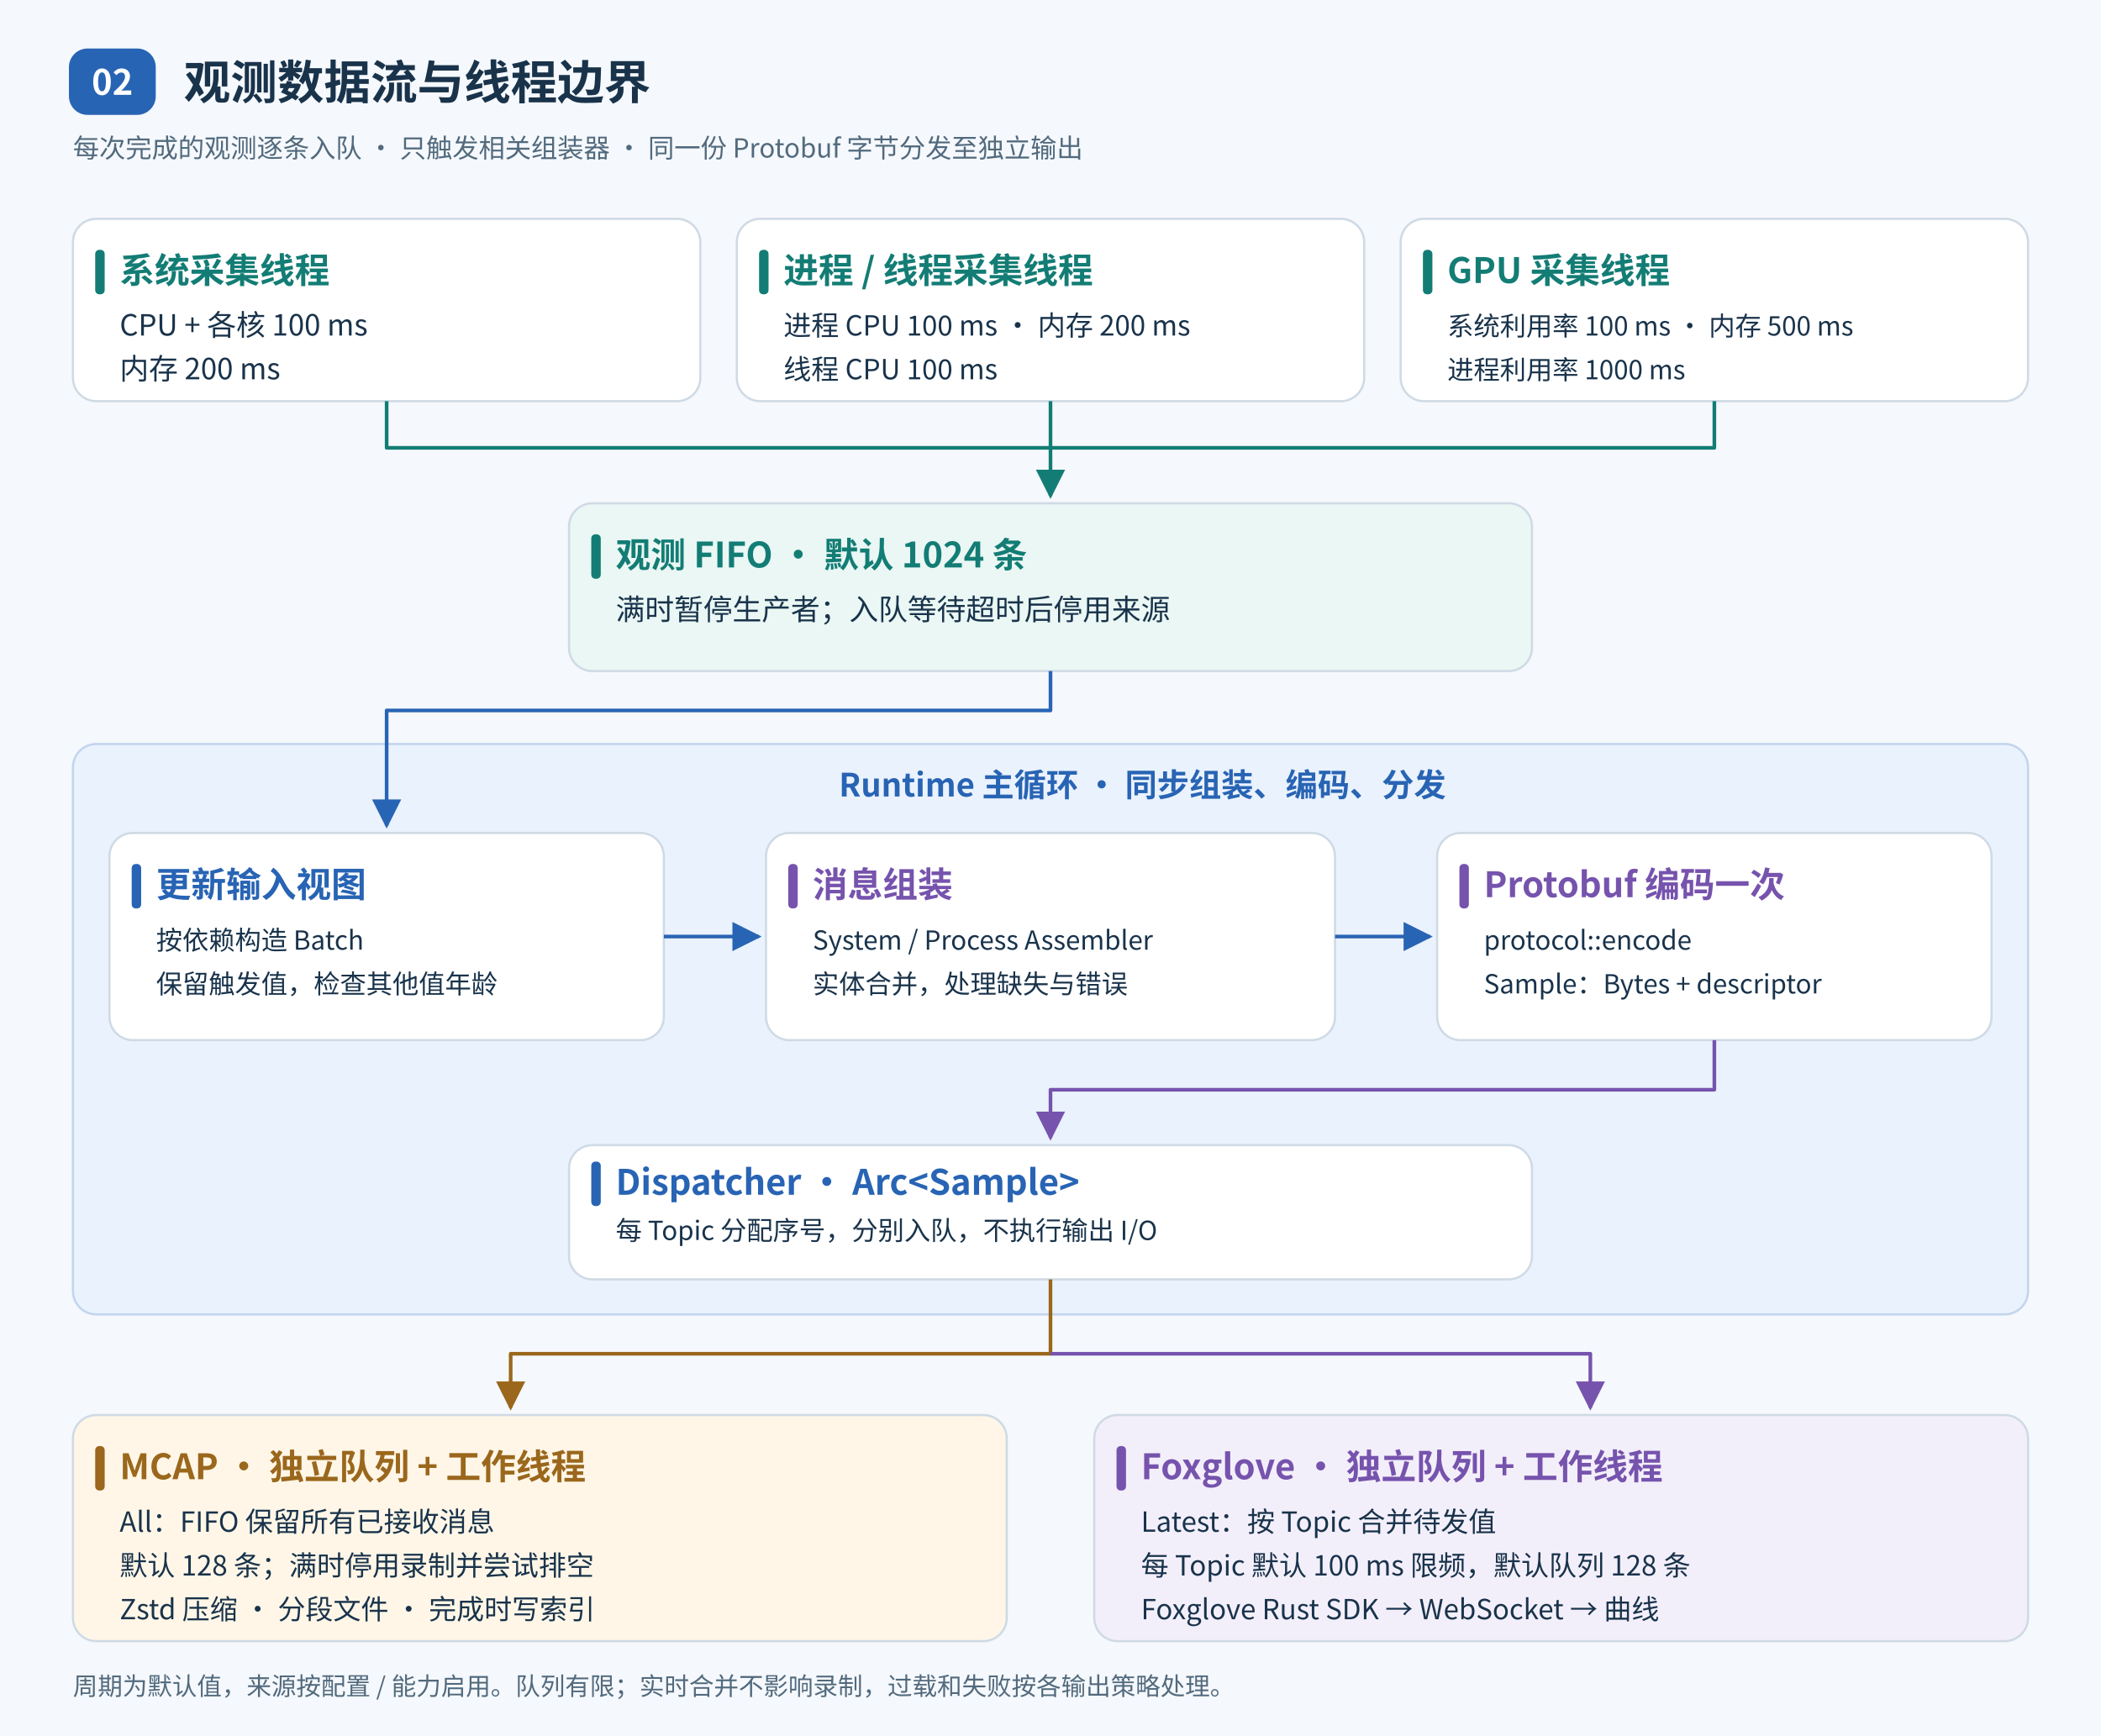
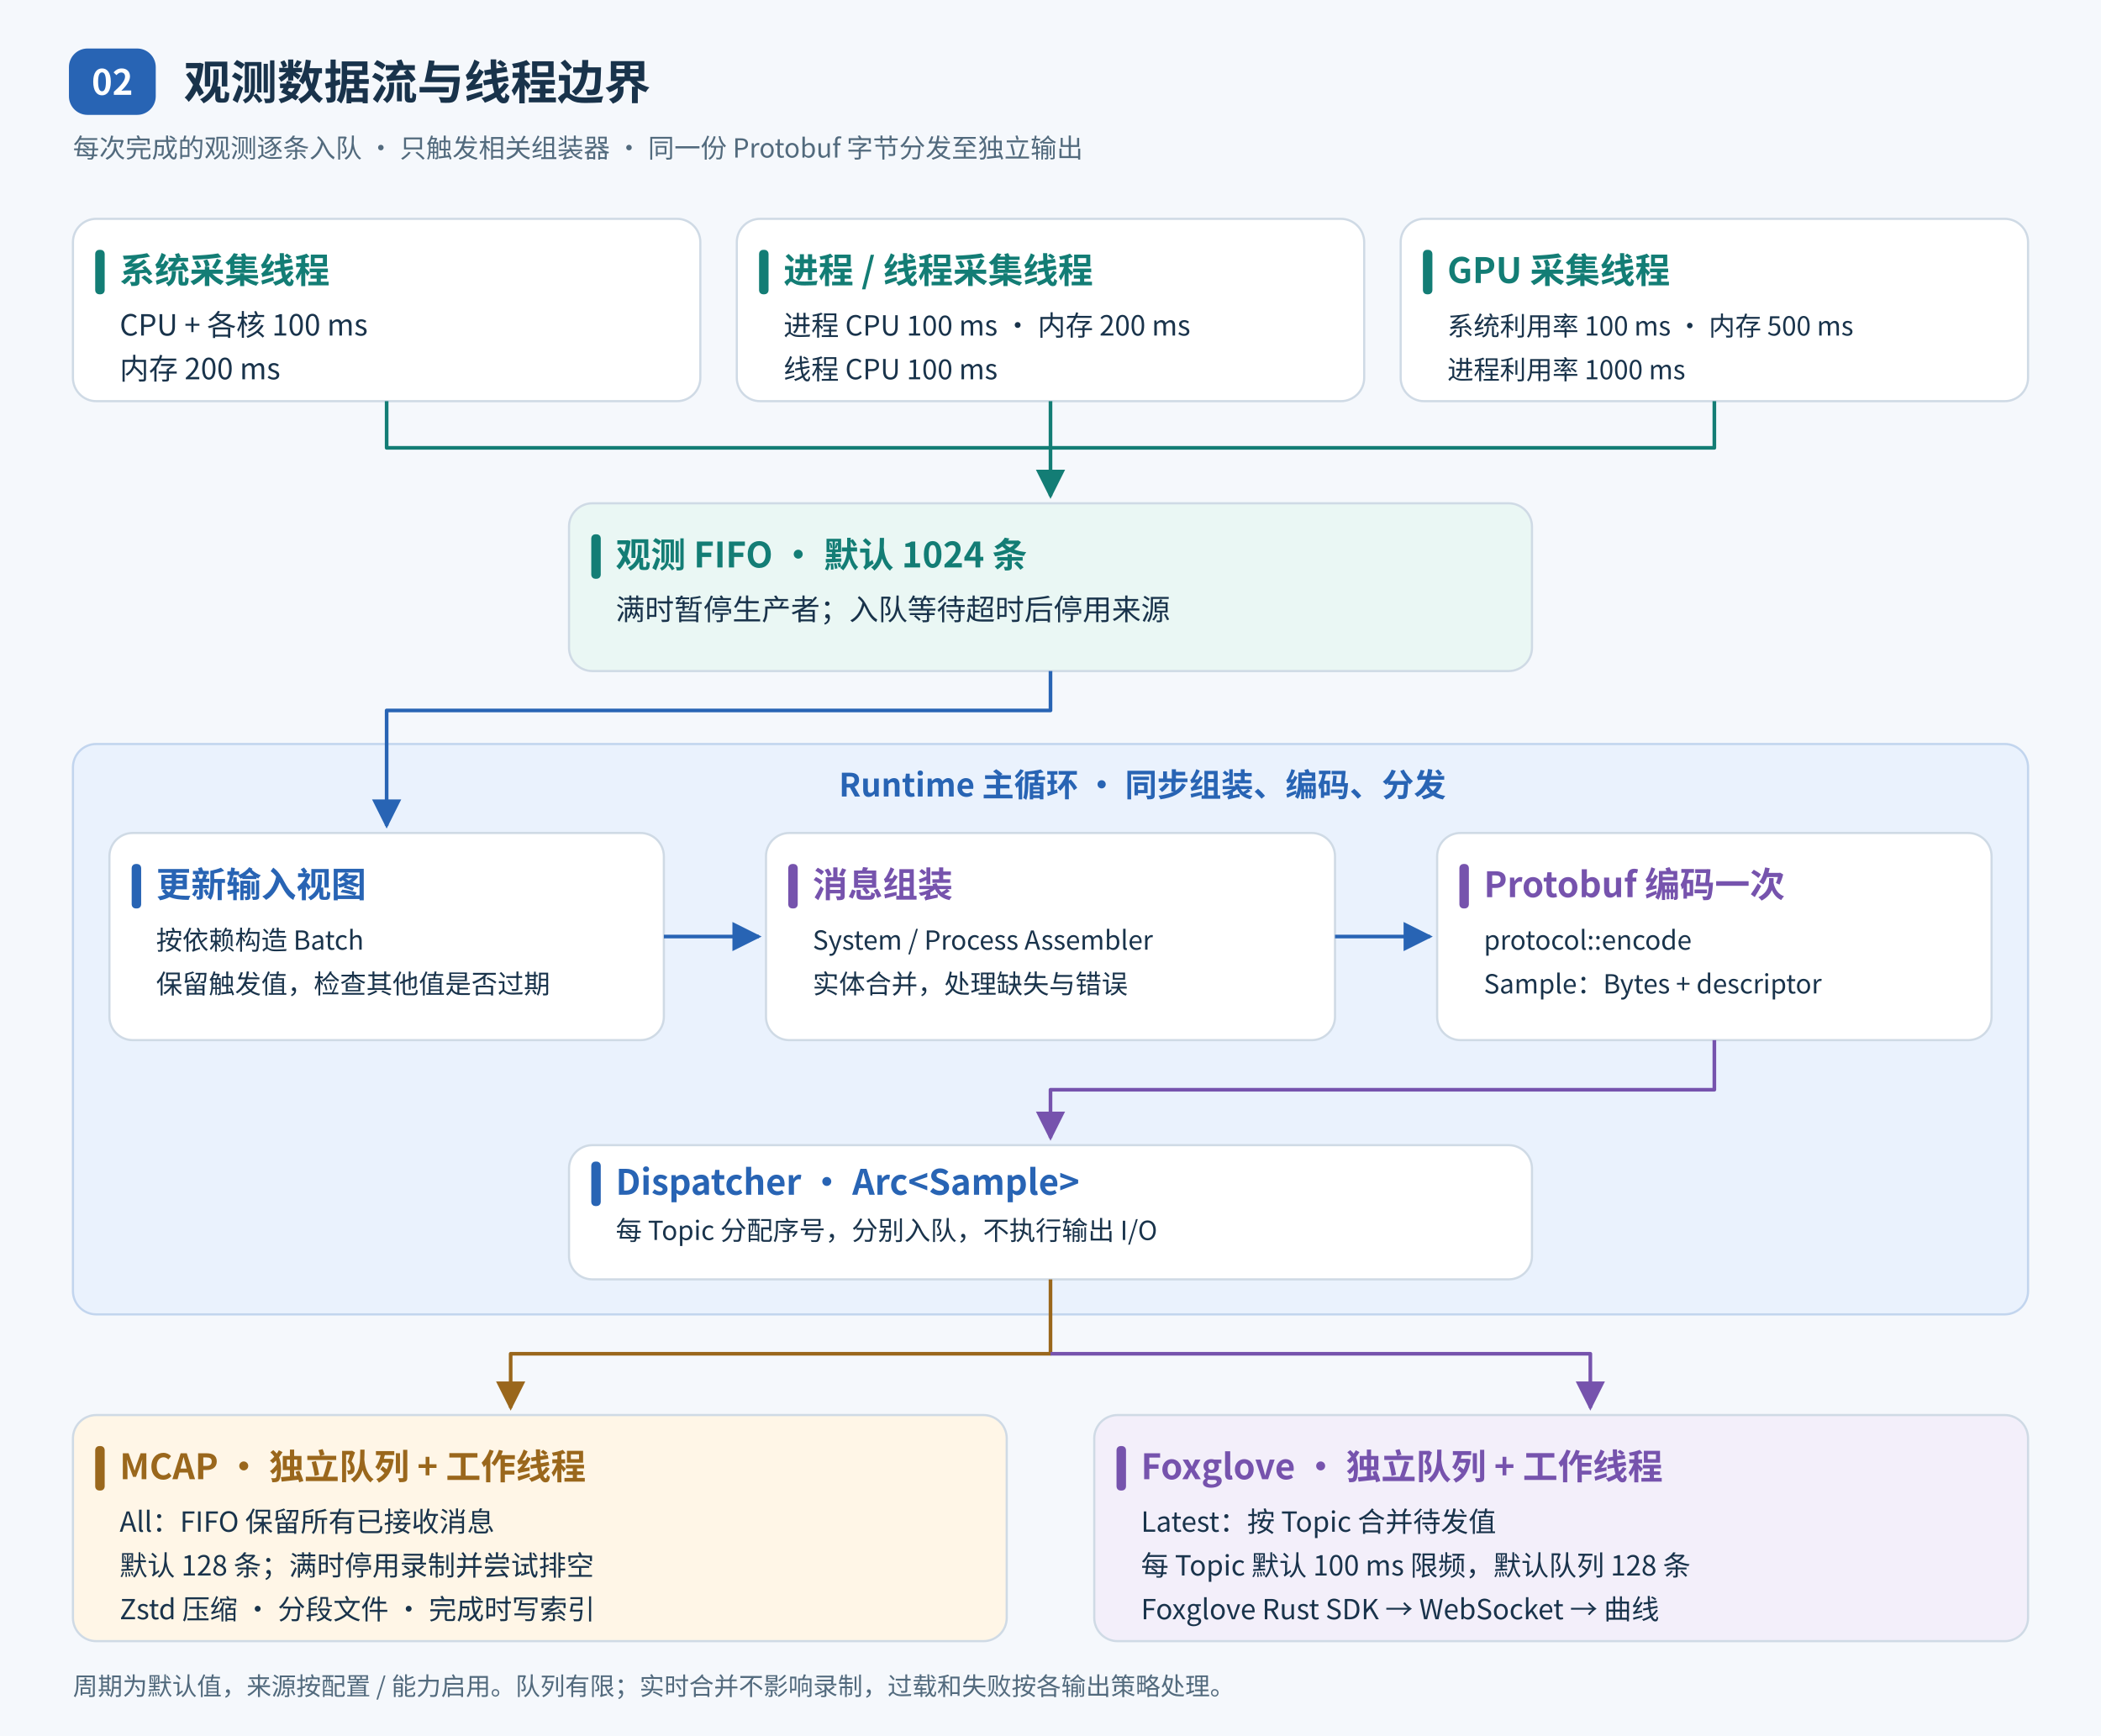
<svg xmlns="http://www.w3.org/2000/svg" width="1440" height="1190" viewBox="0 0 1440 1190" role="img">
  <defs>
    <marker id="arrow" viewBox="0 0 10 10" refX="9" refY="5" markerWidth="8" markerHeight="8" orient="auto-start-reverse">
      <path d="M 0 0 L 10 5 L 0 10 z" fill="context-stroke" />
    </marker>
  </defs>
  <rect width="1440" height="100%" fill="#F5F8FC" />
  <rect x="48" y="34" width="58" height="44" rx="12" fill="#2864B4" stroke="#2864B4" stroke-width="1.5" />
  <text x="77" y="65" font-family="Hiragino Sans GB, Noto Sans CJK SC, Microsoft YaHei, sans-serif" font-size="24" fill="#FFFFFF" text-anchor="middle" font-weight="600">
    <tspan x="77" dy="0">02</tspan>
  </text>
  <text x="126" y="68" font-family="Hiragino Sans GB, Noto Sans CJK SC, Microsoft YaHei, sans-serif" font-size="32" fill="#19334B" text-anchor="start" font-weight="600">
    <tspan x="126" dy="0">观测数据流与线程边界</tspan>
  </text>
  <text x="50" y="108" font-family="Hiragino Sans GB, Noto Sans CJK SC, Microsoft YaHei, sans-serif" font-size="18" fill="#526A7D" text-anchor="start" font-weight="400">
    <tspan x="50" dy="0">每次完成的观测逐条入队 · 只触发相关组装器 · 同一份 Protobuf 字节分发至独立输出</tspan>
  </text>
  <rect x="50" y="150" width="430" height="125" rx="16" fill="#FFFFFF" stroke="#CFDAE5" stroke-width="1.5" />
  <rect x="66" y="172" width="5" height="29" rx="2" fill="#137D75" stroke="#137D75" stroke-width="1.5" />
  <text x="82" y="194" font-family="Hiragino Sans GB, Noto Sans CJK SC, Microsoft YaHei, sans-serif" font-size="24" fill="#137D75" text-anchor="start" font-weight="600">
    <tspan x="82" dy="0">系统采集线程</tspan>
  </text>
  <text x="82" y="230" font-family="Hiragino Sans GB, Noto Sans CJK SC, Microsoft YaHei, sans-serif" font-size="20" fill="#19334B" text-anchor="start" font-weight="400">
    <tspan x="82" dy="0">CPU + 各核 100 ms</tspan>
    <tspan x="82" dy="30">内存 200 ms</tspan>
  </text>
  <rect x="505" y="150" width="430" height="125" rx="16" fill="#FFFFFF" stroke="#CFDAE5" stroke-width="1.5" />
  <rect x="521" y="172" width="5" height="29" rx="2" fill="#137D75" stroke="#137D75" stroke-width="1.5" />
  <text x="537" y="194" font-family="Hiragino Sans GB, Noto Sans CJK SC, Microsoft YaHei, sans-serif" font-size="24" fill="#137D75" text-anchor="start" font-weight="600">
    <tspan x="537" dy="0">进程 / 线程采集线程</tspan>
  </text>
  <text x="537" y="230" font-family="Hiragino Sans GB, Noto Sans CJK SC, Microsoft YaHei, sans-serif" font-size="19" fill="#19334B" text-anchor="start" font-weight="400">
    <tspan x="537" dy="0">进程 CPU 100 ms · 内存 200 ms</tspan>
    <tspan x="537" dy="30">线程 CPU 100 ms</tspan>
  </text>
  <rect x="960" y="150" width="430" height="125" rx="16" fill="#FFFFFF" stroke="#CFDAE5" stroke-width="1.5" />
  <rect x="976" y="172" width="5" height="29" rx="2" fill="#137D75" stroke="#137D75" stroke-width="1.5" />
  <text x="992" y="194" font-family="Hiragino Sans GB, Noto Sans CJK SC, Microsoft YaHei, sans-serif" font-size="24" fill="#137D75" text-anchor="start" font-weight="600">
    <tspan x="992" dy="0">GPU 采集线程</tspan>
  </text>
  <text x="992" y="230" font-family="Hiragino Sans GB, Noto Sans CJK SC, Microsoft YaHei, sans-serif" font-size="18" fill="#19334B" text-anchor="start" font-weight="400">
    <tspan x="992" dy="0">系统利用率 100 ms · 内存 500 ms</tspan>
    <tspan x="992" dy="30">进程利用率 1000 ms</tspan>
  </text>
  <polyline points="265,275 265,307 720,307" fill="none" stroke="#137D75" stroke-width="2.5" stroke-linejoin="round" />
  <polyline points="1175,275 1175,307 720,307" fill="none" stroke="#137D75" stroke-width="2.5" stroke-linejoin="round" />
  <polyline points="720,275 720,340" fill="none" stroke="#137D75" stroke-width="2.5" stroke-linejoin="round" marker-end="url(#arrow)" />
  <rect x="390" y="345" width="660" height="115" rx="16" fill="#EAF7F4" stroke="#CFDAE5" stroke-width="1.5" />
  <rect x="406" y="367" width="5" height="29" rx="2" fill="#137D75" stroke="#137D75" stroke-width="1.5" />
  <text x="422" y="389" font-family="Hiragino Sans GB, Noto Sans CJK SC, Microsoft YaHei, sans-serif" font-size="24" fill="#137D75" text-anchor="start" font-weight="600">
    <tspan x="422" dy="0">观测 FIFO · 默认 1024 条</tspan>
  </text>
  <text x="422" y="425" font-family="Hiragino Sans GB, Noto Sans CJK SC, Microsoft YaHei, sans-serif" font-size="20" fill="#19334B" text-anchor="start" font-weight="400">
    <tspan x="422" dy="0">满时暂停生产者；入队等待超时后停用来源</tspan>
  </text>
  <rect x="50" y="510" width="1340" height="391" rx="16" fill="#EAF2FD" stroke="#C2D5EE" stroke-width="1.5" />
  <text x="575" y="546" font-family="Hiragino Sans GB, Noto Sans CJK SC, Microsoft YaHei, sans-serif" font-size="22" fill="#2864B4" text-anchor="start" font-weight="600">
    <tspan x="575" dy="0">Runtime 主循环 · 同步组装、编码、分发</tspan>
  </text>
  <polyline points="720,460 720,487 265,487 265,566" fill="none" stroke="#2864B4" stroke-width="2.5" stroke-linejoin="round" marker-end="url(#arrow)" />
  <rect x="75" y="571" width="380" height="142" rx="16" fill="#FFFFFF" stroke="#CFDAE5" stroke-width="1.5" />
  <rect x="91" y="593" width="5" height="29" rx="2" fill="#2864B4" stroke="#2864B4" stroke-width="1.5" />
  <text x="107" y="615" font-family="Hiragino Sans GB, Noto Sans CJK SC, Microsoft YaHei, sans-serif" font-size="24" fill="#2864B4" text-anchor="start" font-weight="600">
    <tspan x="107" dy="0">更新输入视图</tspan>
  </text>
  <text x="107" y="651" font-family="Hiragino Sans GB, Noto Sans CJK SC, Microsoft YaHei, sans-serif" font-size="18" fill="#19334B" text-anchor="start" font-weight="400">
    <tspan x="107" dy="0">按依赖构造 Batch</tspan>
-     <tspan x="107" dy="30">保留触发值，检查其他值年龄</tspan>
+     <tspan x="107" dy="30">保留触发值，检查其他值是否过期</tspan>
  </text>
  <rect x="525" y="571" width="390" height="142" rx="16" fill="#FFFFFF" stroke="#CFDAE5" stroke-width="1.5" />
  <rect x="541" y="593" width="5" height="29" rx="2" fill="#7653AD" stroke="#7653AD" stroke-width="1.5" />
  <text x="557" y="615" font-family="Hiragino Sans GB, Noto Sans CJK SC, Microsoft YaHei, sans-serif" font-size="24" fill="#7653AD" text-anchor="start" font-weight="600">
    <tspan x="557" dy="0">消息组装</tspan>
  </text>
  <text x="557" y="651" font-family="Hiragino Sans GB, Noto Sans CJK SC, Microsoft YaHei, sans-serif" font-size="18" fill="#19334B" text-anchor="start" font-weight="400">
    <tspan x="557" dy="0">System / Process Assembler</tspan>
    <tspan x="557" dy="30">实体合并，处理缺失与错误</tspan>
  </text>
  <rect x="985" y="571" width="380" height="142" rx="16" fill="#FFFFFF" stroke="#CFDAE5" stroke-width="1.5" />
  <rect x="1001" y="593" width="5" height="29" rx="2" fill="#7653AD" stroke="#7653AD" stroke-width="1.5" />
  <text x="1017" y="615" font-family="Hiragino Sans GB, Noto Sans CJK SC, Microsoft YaHei, sans-serif" font-size="24" fill="#7653AD" text-anchor="start" font-weight="600">
    <tspan x="1017" dy="0">Protobuf 编码一次</tspan>
  </text>
  <text x="1017" y="651" font-family="Hiragino Sans GB, Noto Sans CJK SC, Microsoft YaHei, sans-serif" font-size="18" fill="#19334B" text-anchor="start" font-weight="400">
    <tspan x="1017" dy="0">protocol::encode</tspan>
    <tspan x="1017" dy="30">Sample：Bytes + descriptor</tspan>
  </text>
  <polyline points="455,642 520,642" fill="none" stroke="#2864B4" stroke-width="2.5" stroke-linejoin="round" marker-end="url(#arrow)" />
  <polyline points="915,642 980,642" fill="none" stroke="#2864B4" stroke-width="2.5" stroke-linejoin="round" marker-end="url(#arrow)" />
  <polyline points="1175,713 1175,747 720,747 720,780" fill="none" stroke="#7653AD" stroke-width="2.5" stroke-linejoin="round" marker-end="url(#arrow)" />
  <rect x="390" y="785" width="660" height="92" rx="16" fill="#FFFFFF" stroke="#CFDAE5" stroke-width="1.5" />
  <rect x="406" y="797" width="5" height="29" rx="2" fill="#2864B4" stroke="#2864B4" stroke-width="1.5" />
  <text x="422" y="819" font-family="Hiragino Sans GB, Noto Sans CJK SC, Microsoft YaHei, sans-serif" font-size="24" fill="#2864B4" text-anchor="start" font-weight="600">
    <tspan x="422" dy="0">Dispatcher · Arc&lt;Sample&gt;</tspan>
  </text>
  <text x="422" y="850" font-family="Hiragino Sans GB, Noto Sans CJK SC, Microsoft YaHei, sans-serif" font-size="18" fill="#19334B" text-anchor="start" font-weight="400">
    <tspan x="422" dy="0">每 Topic 分配序号，分别入队，不执行输出 I/O</tspan>
  </text>
  <polyline points="720,877 720,928 350,928 350,965" fill="none" stroke="#9A671C" stroke-width="2.5" stroke-linejoin="round" marker-end="url(#arrow)" />
  <polyline points="720,928 1090,928 1090,965" fill="none" stroke="#7653AD" stroke-width="2.5" stroke-linejoin="round" marker-end="url(#arrow)" />
  <rect x="50" y="970" width="640" height="155" rx="16" fill="#FFF6E7" stroke="#CFDAE5" stroke-width="1.5" />
  <rect x="66" y="992" width="5" height="29" rx="2" fill="#9A671C" stroke="#9A671C" stroke-width="1.5" />
  <text x="82" y="1014" font-family="Hiragino Sans GB, Noto Sans CJK SC, Microsoft YaHei, sans-serif" font-size="24" fill="#9A671C" text-anchor="start" font-weight="600">
    <tspan x="82" dy="0">MCAP · 独立队列 + 工作线程</tspan>
  </text>
  <text x="82" y="1050" font-family="Hiragino Sans GB, Noto Sans CJK SC, Microsoft YaHei, sans-serif" font-size="19" fill="#19334B" text-anchor="start" font-weight="400">
    <tspan x="82" dy="0">All：FIFO 保留所有已接收消息</tspan>
    <tspan x="82" dy="30">默认 128 条；满时停用录制并尝试排空</tspan>
    <tspan x="82" dy="30">Zstd 压缩 · 分段文件 · 完成时写索引</tspan>
  </text>
  <rect x="750" y="970" width="640" height="155" rx="16" fill="#F3EFFA" stroke="#CFDAE5" stroke-width="1.5" />
  <rect x="766" y="992" width="5" height="29" rx="2" fill="#7653AD" stroke="#7653AD" stroke-width="1.5" />
  <text x="782" y="1014" font-family="Hiragino Sans GB, Noto Sans CJK SC, Microsoft YaHei, sans-serif" font-size="24" fill="#7653AD" text-anchor="start" font-weight="600">
    <tspan x="782" dy="0">Foxglove · 独立队列 + 工作线程</tspan>
  </text>
  <text x="782" y="1050" font-family="Hiragino Sans GB, Noto Sans CJK SC, Microsoft YaHei, sans-serif" font-size="19" fill="#19334B" text-anchor="start" font-weight="400">
    <tspan x="782" dy="0">Latest：按 Topic 合并待发值</tspan>
    <tspan x="782" dy="30">每 Topic 默认 100 ms 限频，默认队列 128 条</tspan>
    <tspan x="782" dy="30">Foxglove Rust SDK → WebSocket → 曲线</tspan>
  </text>
  <text x="50" y="1162" font-family="Hiragino Sans GB, Noto Sans CJK SC, Microsoft YaHei, sans-serif" font-size="17" fill="#526A7D" text-anchor="start" font-weight="400">
    <tspan x="50" dy="0">周期为默认值，来源按配置 / 能力启用。队列有限；实时合并不影响录制，过载和失败按各输出策略处理。</tspan>
  </text>
</svg>
